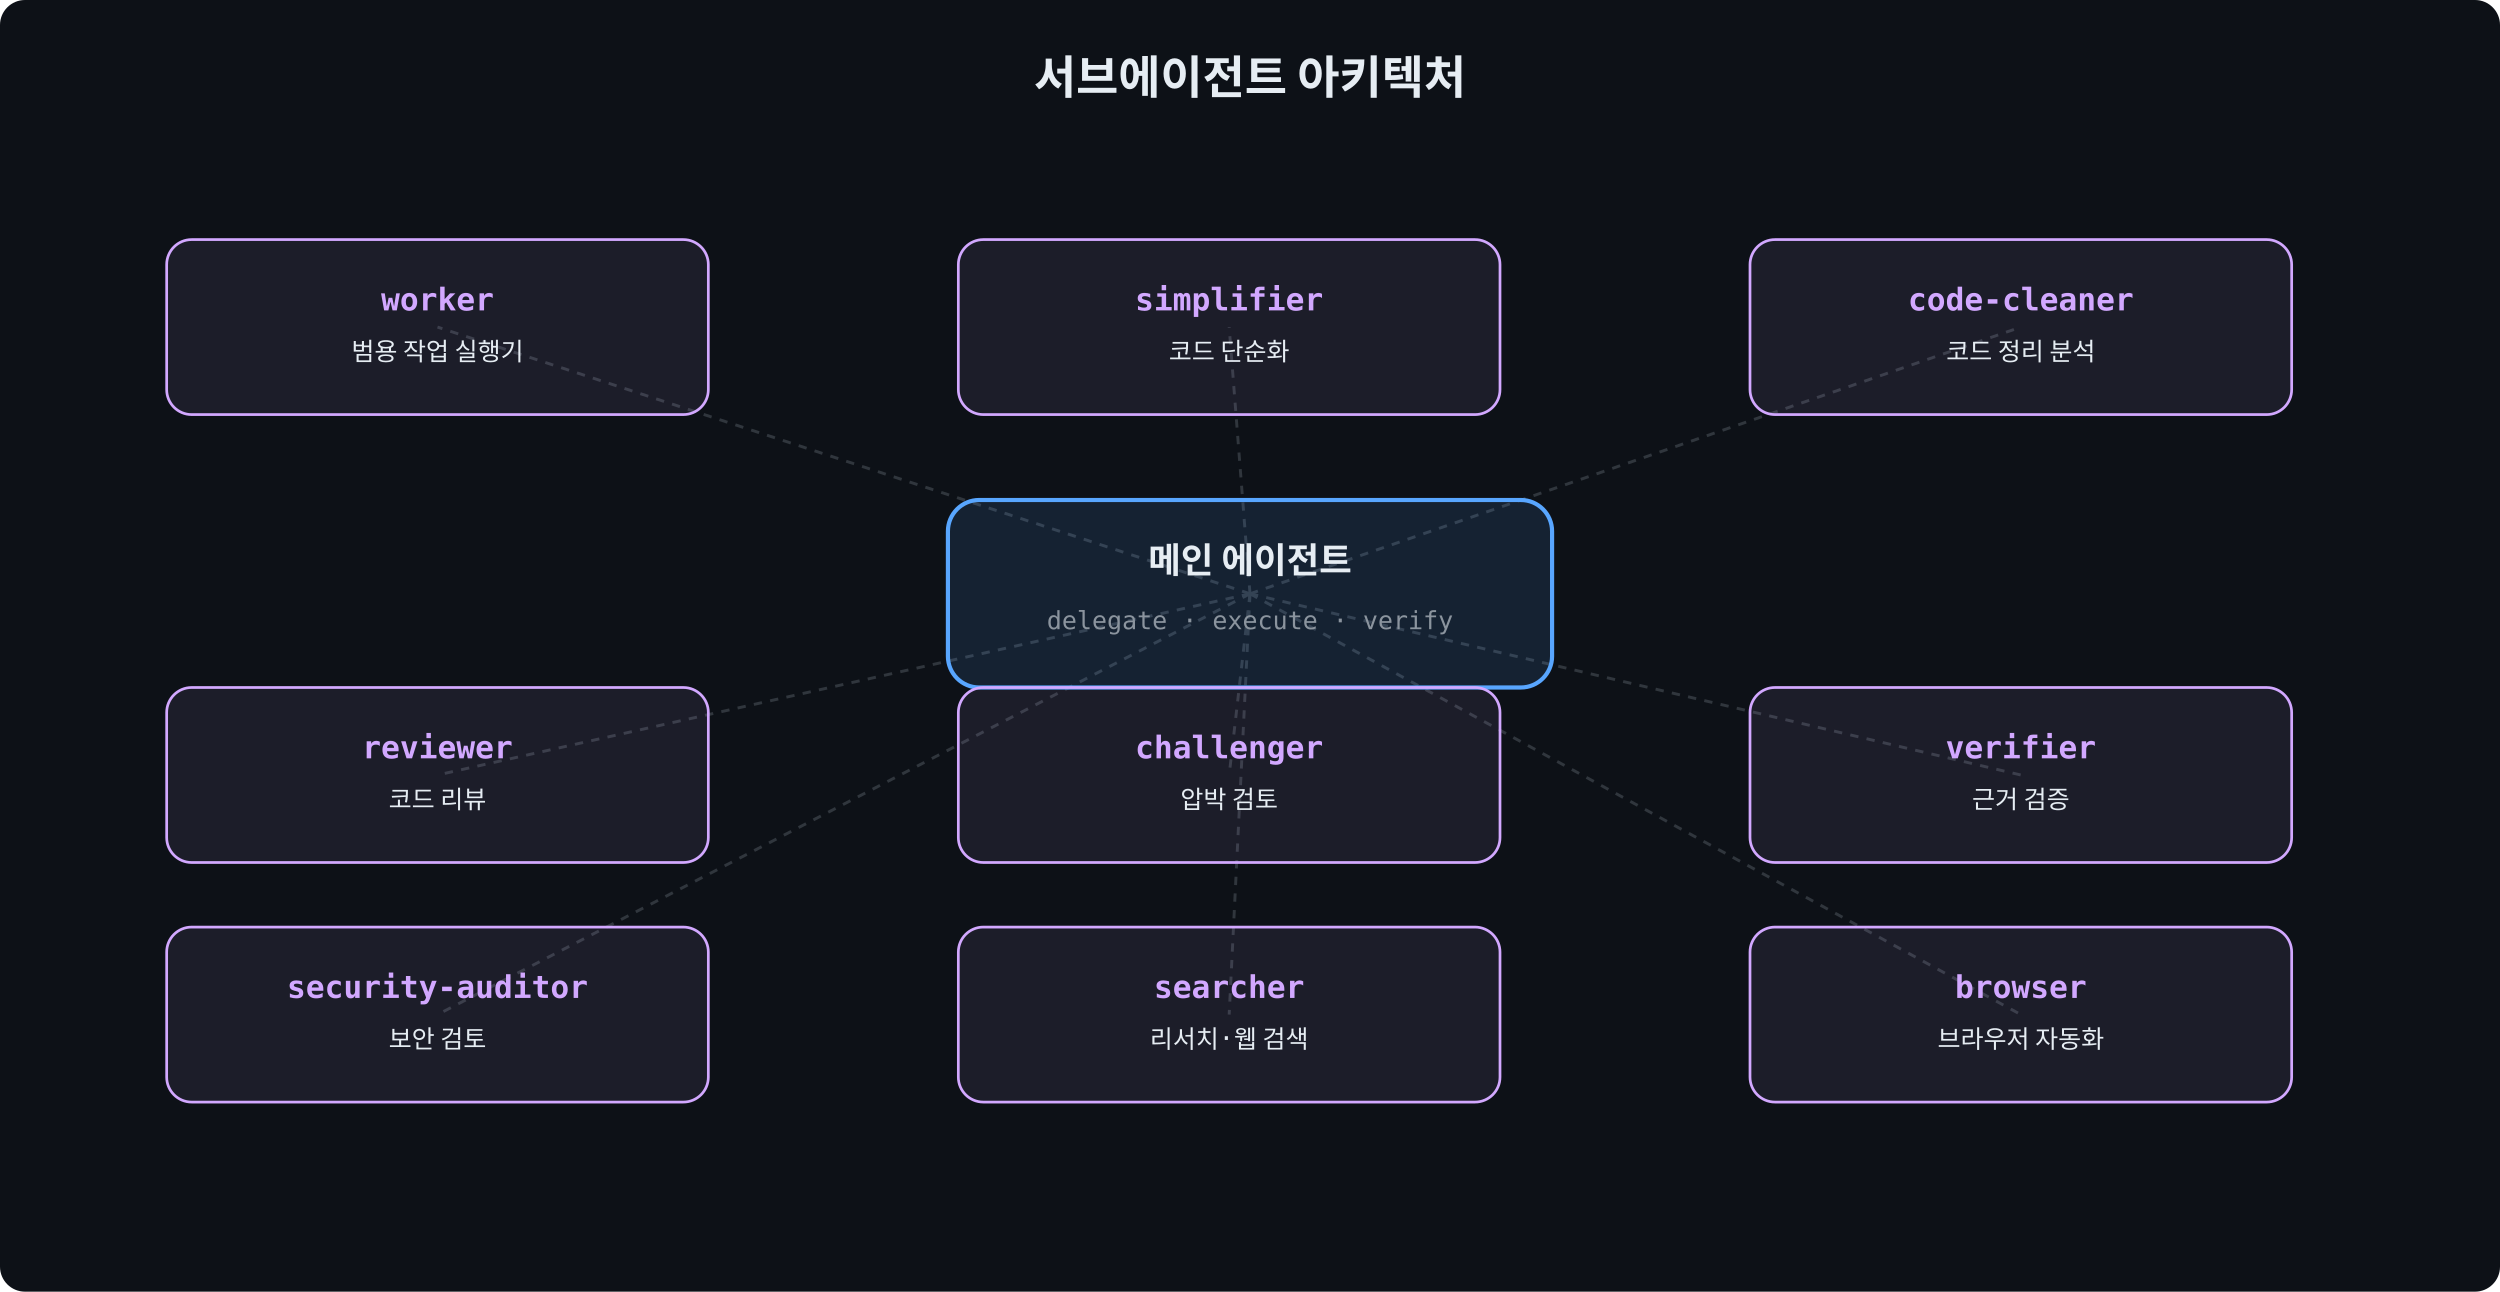
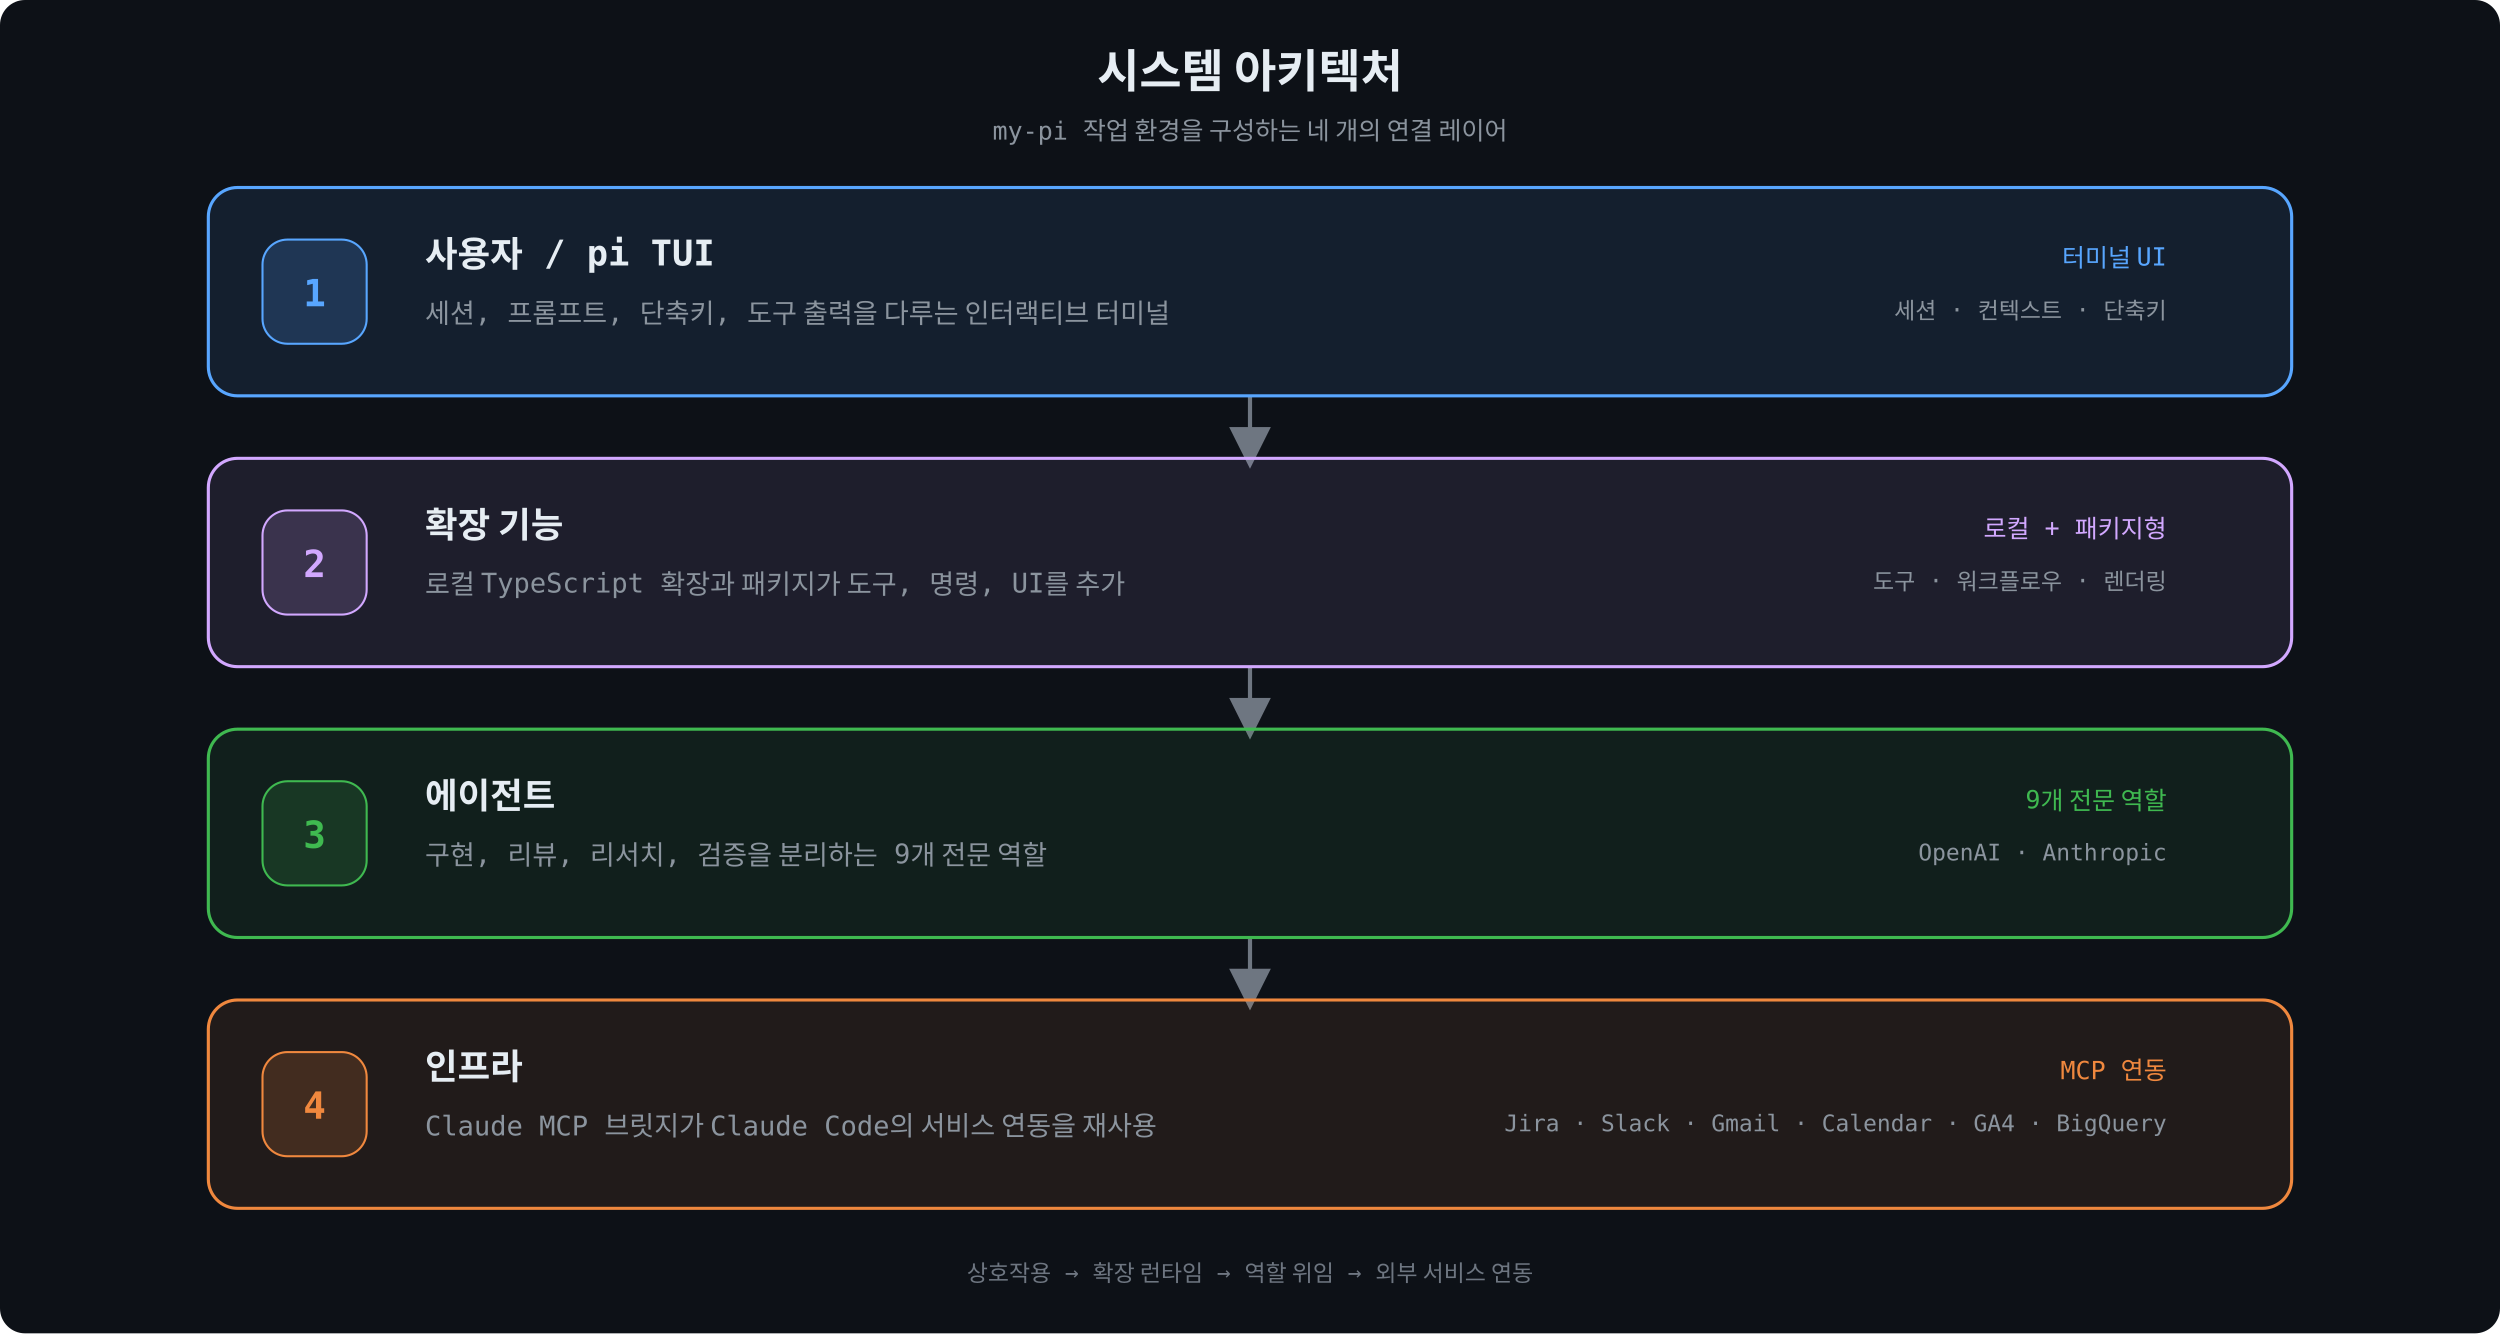
- <svg xmlns="http://www.w3.org/2000/svg" viewBox="0 0 1200 620" width="1200" height="620">
-   <rect width="1200" height="620" fill="#0d1117" rx="12" />
-   <text x="600" y="45" text-anchor="middle" fill="#e6edf3" font-family="monospace, 'Noto Sans KR', sans-serif" font-size="22" font-weight="bold">서브에이전트 아키텍처</text>
-   <line x1="600" y1="285" x2="210" y2="157" stroke="#30363d" stroke-width="1.4" stroke-dasharray="4,4" />
-   <line x1="600" y1="285" x2="590" y2="157" stroke="#30363d" stroke-width="1.4" stroke-dasharray="4,4" />
-   <line x1="600" y1="285" x2="970" y2="157" stroke="#30363d" stroke-width="1.4" stroke-dasharray="4,4" />
-   <line x1="600" y1="285" x2="210" y2="372" stroke="#30363d" stroke-width="1.4" stroke-dasharray="4,4" />
-   <line x1="600" y1="285" x2="590" y2="372" stroke="#30363d" stroke-width="1.4" stroke-dasharray="4,4" />
-   <line x1="600" y1="285" x2="970" y2="372" stroke="#30363d" stroke-width="1.4" stroke-dasharray="4,4" />
-   <line x1="600" y1="285" x2="210" y2="487" stroke="#30363d" stroke-width="1.4" stroke-dasharray="4,4" />
-   <line x1="600" y1="285" x2="590" y2="487" stroke="#30363d" stroke-width="1.4" stroke-dasharray="4,4" />
-   <line x1="600" y1="285" x2="970" y2="487" stroke="#30363d" stroke-width="1.4" stroke-dasharray="4,4" />
-   <rect x="455" y="240" width="290" height="90" rx="15" fill="rgba(88,166,255,0.12)" stroke="#58a6ff" stroke-width="2" />
-   <text x="600" y="275" text-anchor="middle" fill="#e6edf3" font-family="monospace, 'Noto Sans KR', sans-serif" font-size="17" font-weight="bold">메인 에이전트</text>
-   <text x="600" y="302" text-anchor="middle" fill="#8b949e" font-family="monospace, 'Noto Sans KR', sans-serif" font-size="12">delegate · execute · verify</text>
-   <g transform="translate(80,115)">
-     <rect width="260" height="84" rx="12" fill="rgba(210,168,255,0.08)" stroke="#d2a8ff" stroke-width="1.3" />
-     <text x="130" y="34" text-anchor="middle" fill="#d2a8ff" font-family="monospace, 'Noto Sans KR', sans-serif" font-size="15" font-weight="bold">worker</text>
-     <text x="130" y="58" text-anchor="middle" fill="#e6edf3" font-family="monospace, 'Noto Sans KR', sans-serif" font-size="12">범용 작업 실행기</text>
+ <svg xmlns="http://www.w3.org/2000/svg" viewBox="0 0 1200 640" width="1200" height="640" role="img" aria-labelledby="title desc">
+   <defs>
+     <marker id="arrow" markerWidth="10" markerHeight="10" refX="5" refY="5" orient="auto" markerUnits="strokeWidth">
+       <path d="M 0 0 L 10 5 L 0 10 z" fill="#6e7681" />
+     </marker>
+   </defs>
+   <rect width="1200" height="640" rx="12" fill="#0d1117" />
+   <text x="600" y="42" text-anchor="middle" fill="#e6edf3" font-family="monospace, 'Noto Sans KR', sans-serif" font-size="22" font-weight="bold">시스템 아키텍처</text>
+   <text x="600" y="67" text-anchor="middle" fill="#8b949e" font-family="monospace, 'Noto Sans KR', sans-serif" font-size="12">my-pi 작업 환경을 구성하는 네 개의 연결 레이어</text>
+   <line x1="600" y1="190" x2="600" y2="215" stroke="#6e7681" stroke-width="2" marker-end="url(#arrow)" />
+   <line x1="600" y1="320" x2="600" y2="345" stroke="#6e7681" stroke-width="2" marker-end="url(#arrow)" />
+   <line x1="600" y1="450" x2="600" y2="475" stroke="#6e7681" stroke-width="2" marker-end="url(#arrow)" />
+   <g>
+     <rect x="100" y="90" width="1000" height="100" rx="14" fill="#58a6ff" fill-opacity="0.10" stroke="#58a6ff" stroke-width="1.5" />
+     <rect x="126" y="115" width="50" height="50" rx="12" fill="#58a6ff" fill-opacity="0.18" stroke="#58a6ff" />
+     <text x="151" y="147" text-anchor="middle" fill="#58a6ff" font-family="monospace" font-size="18" font-weight="bold">1</text>
+     <text x="204" y="128" fill="#e6edf3" font-family="monospace, 'Noto Sans KR', sans-serif" font-size="17" font-weight="bold">사용자 / pi TUI</text>
+     <text x="204" y="155" fill="#8b949e" font-family="monospace, 'Noto Sans KR', sans-serif" font-size="13">세션, 프롬프트, 단축키, 도구 출력을 다루는 인터랙티브 터미널</text>
+     <text x="1040" y="128" text-anchor="end" fill="#58a6ff" font-family="monospace, 'Noto Sans KR', sans-serif" font-size="12">터미널 UI</text>
+     <text x="1040" y="153" text-anchor="end" fill="#8b949e" font-family="monospace, 'Noto Sans KR', sans-serif" font-size="11">세션 · 컨텍스트 · 단축키</text>
  </g>
-   <g transform="translate(460,115)">
-     <rect width="260" height="84" rx="12" fill="rgba(210,168,255,0.08)" stroke="#d2a8ff" stroke-width="1.3" />
-     <text x="130" y="34" text-anchor="middle" fill="#d2a8ff" font-family="monospace, 'Noto Sans KR', sans-serif" font-size="15" font-weight="bold">simplifier</text>
-     <text x="130" y="58" text-anchor="middle" fill="#e6edf3" font-family="monospace, 'Noto Sans KR', sans-serif" font-size="12">코드 단순화</text>
+   <g>
+     <rect x="100" y="220" width="1000" height="100" rx="14" fill="#d2a8ff" fill-opacity="0.09" stroke="#d2a8ff" stroke-width="1.5" />
+     <rect x="126" y="245" width="50" height="50" rx="12" fill="#d2a8ff" fill-opacity="0.16" stroke="#d2a8ff" />
+     <text x="151" y="277" text-anchor="middle" fill="#d2a8ff" font-family="monospace" font-size="18" font-weight="bold">2</text>
+     <text x="204" y="258" fill="#e6edf3" font-family="monospace, 'Noto Sans KR', sans-serif" font-size="17" font-weight="bold">확장 기능</text>
+     <text x="204" y="285" fill="#8b949e" font-family="monospace, 'Noto Sans KR', sans-serif" font-size="13">로컬 TypeScript 확장과 패키지가 도구, 명령, UI를 추가</text>
+     <text x="1040" y="258" text-anchor="end" fill="#d2a8ff" font-family="monospace, 'Noto Sans KR', sans-serif" font-size="12">로컬 + 패키지형</text>
+     <text x="1040" y="283" text-anchor="end" fill="#8b949e" font-family="monospace, 'Noto Sans KR', sans-serif" font-size="11">도구 · 워크플로우 · 렌더링</text>
  </g>
-   <g transform="translate(840,115)">
-     <rect width="260" height="84" rx="12" fill="rgba(210,168,255,0.08)" stroke="#d2a8ff" stroke-width="1.3" />
-     <text x="130" y="34" text-anchor="middle" fill="#d2a8ff" font-family="monospace, 'Noto Sans KR', sans-serif" font-size="15" font-weight="bold">code-cleaner</text>
-     <text x="130" y="58" text-anchor="middle" fill="#e6edf3" font-family="monospace, 'Noto Sans KR', sans-serif" font-size="12">코드 정리 분석</text>
+   <g>
+     <rect x="100" y="350" width="1000" height="100" rx="14" fill="#3fb950" fill-opacity="0.09" stroke="#3fb950" stroke-width="1.5" />
+     <rect x="126" y="375" width="50" height="50" rx="12" fill="#3fb950" fill-opacity="0.16" stroke="#3fb950" />
+     <text x="151" y="407" text-anchor="middle" fill="#3fb950" font-family="monospace" font-size="18" font-weight="bold">3</text>
+     <text x="204" y="388" fill="#e6edf3" font-family="monospace, 'Noto Sans KR', sans-serif" font-size="17" font-weight="bold">에이전트</text>
+     <text x="204" y="415" fill="#8b949e" font-family="monospace, 'Noto Sans KR', sans-serif" font-size="13">구현, 리뷰, 리서치, 검증을 분리하는 9개 전문 역할</text>
+     <text x="1040" y="388" text-anchor="end" fill="#3fb950" font-family="monospace, 'Noto Sans KR', sans-serif" font-size="12">9개 전문 역할</text>
+     <text x="1040" y="413" text-anchor="end" fill="#8b949e" font-family="monospace" font-size="11">OpenAI · Anthropic</text>
  </g>
-   <g transform="translate(80,330)">
-     <rect width="260" height="84" rx="12" fill="rgba(210,168,255,0.08)" stroke="#d2a8ff" stroke-width="1.3" />
-     <text x="130" y="34" text-anchor="middle" fill="#d2a8ff" font-family="monospace, 'Noto Sans KR', sans-serif" font-size="15" font-weight="bold">reviewer</text>
-     <text x="130" y="58" text-anchor="middle" fill="#e6edf3" font-family="monospace, 'Noto Sans KR', sans-serif" font-size="12">코드 리뷰</text>
+   <g>
+     <rect x="100" y="480" width="1000" height="100" rx="14" fill="#f0883e" fill-opacity="0.09" stroke="#f0883e" stroke-width="1.5" />
+     <rect x="126" y="505" width="50" height="50" rx="12" fill="#f0883e" fill-opacity="0.16" stroke="#f0883e" />
+     <text x="151" y="537" text-anchor="middle" fill="#f0883e" font-family="monospace" font-size="18" font-weight="bold">4</text>
+     <text x="204" y="518" fill="#e6edf3" font-family="monospace, 'Noto Sans KR', sans-serif" font-size="17" font-weight="bold">인프라</text>
+     <text x="204" y="545" fill="#8b949e" font-family="monospace, 'Noto Sans KR', sans-serif" font-size="13">Claude MCP 브릿지가 Claude Code의 서비스 연동을 재사용</text>
+     <text x="1040" y="518" text-anchor="end" fill="#f0883e" font-family="monospace, 'Noto Sans KR', sans-serif" font-size="12">MCP 연동</text>
+     <text x="1040" y="543" text-anchor="end" fill="#8b949e" font-family="monospace" font-size="11">Jira · Slack · Gmail · Calendar · GA4 · BigQuery</text>
  </g>
-   <g transform="translate(460,330)">
-     <rect width="260" height="84" rx="12" fill="rgba(210,168,255,0.08)" stroke="#d2a8ff" stroke-width="1.3" />
-     <text x="130" y="34" text-anchor="middle" fill="#d2a8ff" font-family="monospace, 'Noto Sans KR', sans-serif" font-size="15" font-weight="bold">challenger</text>
-     <text x="130" y="58" text-anchor="middle" fill="#e6edf3" font-family="monospace, 'Noto Sans KR', sans-serif" font-size="12">압박 검토</text>
-   </g>
-   <g transform="translate(840,330)">
-     <rect width="260" height="84" rx="12" fill="rgba(210,168,255,0.08)" stroke="#d2a8ff" stroke-width="1.3" />
-     <text x="130" y="34" text-anchor="middle" fill="#d2a8ff" font-family="monospace, 'Noto Sans KR', sans-serif" font-size="15" font-weight="bold">verifier</text>
-     <text x="130" y="58" text-anchor="middle" fill="#e6edf3" font-family="monospace, 'Noto Sans KR', sans-serif" font-size="12">근거 검증</text>
-   </g>
-   <g transform="translate(80,445)">
-     <rect width="260" height="84" rx="12" fill="rgba(210,168,255,0.08)" stroke="#d2a8ff" stroke-width="1.3" />
-     <text x="130" y="34" text-anchor="middle" fill="#d2a8ff" font-family="monospace, 'Noto Sans KR', sans-serif" font-size="15" font-weight="bold">security-auditor</text>
-     <text x="130" y="58" text-anchor="middle" fill="#e6edf3" font-family="monospace, 'Noto Sans KR', sans-serif" font-size="12">보안 검토</text>
-   </g>
-   <g transform="translate(460,445)">
-     <rect width="260" height="84" rx="12" fill="rgba(210,168,255,0.08)" stroke="#d2a8ff" stroke-width="1.3" />
-     <text x="130" y="34" text-anchor="middle" fill="#d2a8ff" font-family="monospace, 'Noto Sans KR', sans-serif" font-size="15" font-weight="bold">searcher</text>
-     <text x="130" y="58" text-anchor="middle" fill="#e6edf3" font-family="monospace, 'Noto Sans KR', sans-serif" font-size="12">리서치·웹 검색</text>
-   </g>
-   <g transform="translate(840,445)">
-     <rect width="260" height="84" rx="12" fill="rgba(210,168,255,0.08)" stroke="#d2a8ff" stroke-width="1.3" />
-     <text x="130" y="34" text-anchor="middle" fill="#d2a8ff" font-family="monospace, 'Noto Sans KR', sans-serif" font-size="15" font-weight="bold">browser</text>
-     <text x="130" y="58" text-anchor="middle" fill="#e6edf3" font-family="monospace, 'Noto Sans KR', sans-serif" font-size="12">브라우저 자동화</text>
-   </g>
+   <text x="600" y="615" text-anchor="middle" fill="#6e7681" font-family="monospace, 'Noto Sans KR', sans-serif" font-size="11">상호작용 → 확장 런타임 → 역할 위임 → 외부 서비스 연동</text>
</svg>
